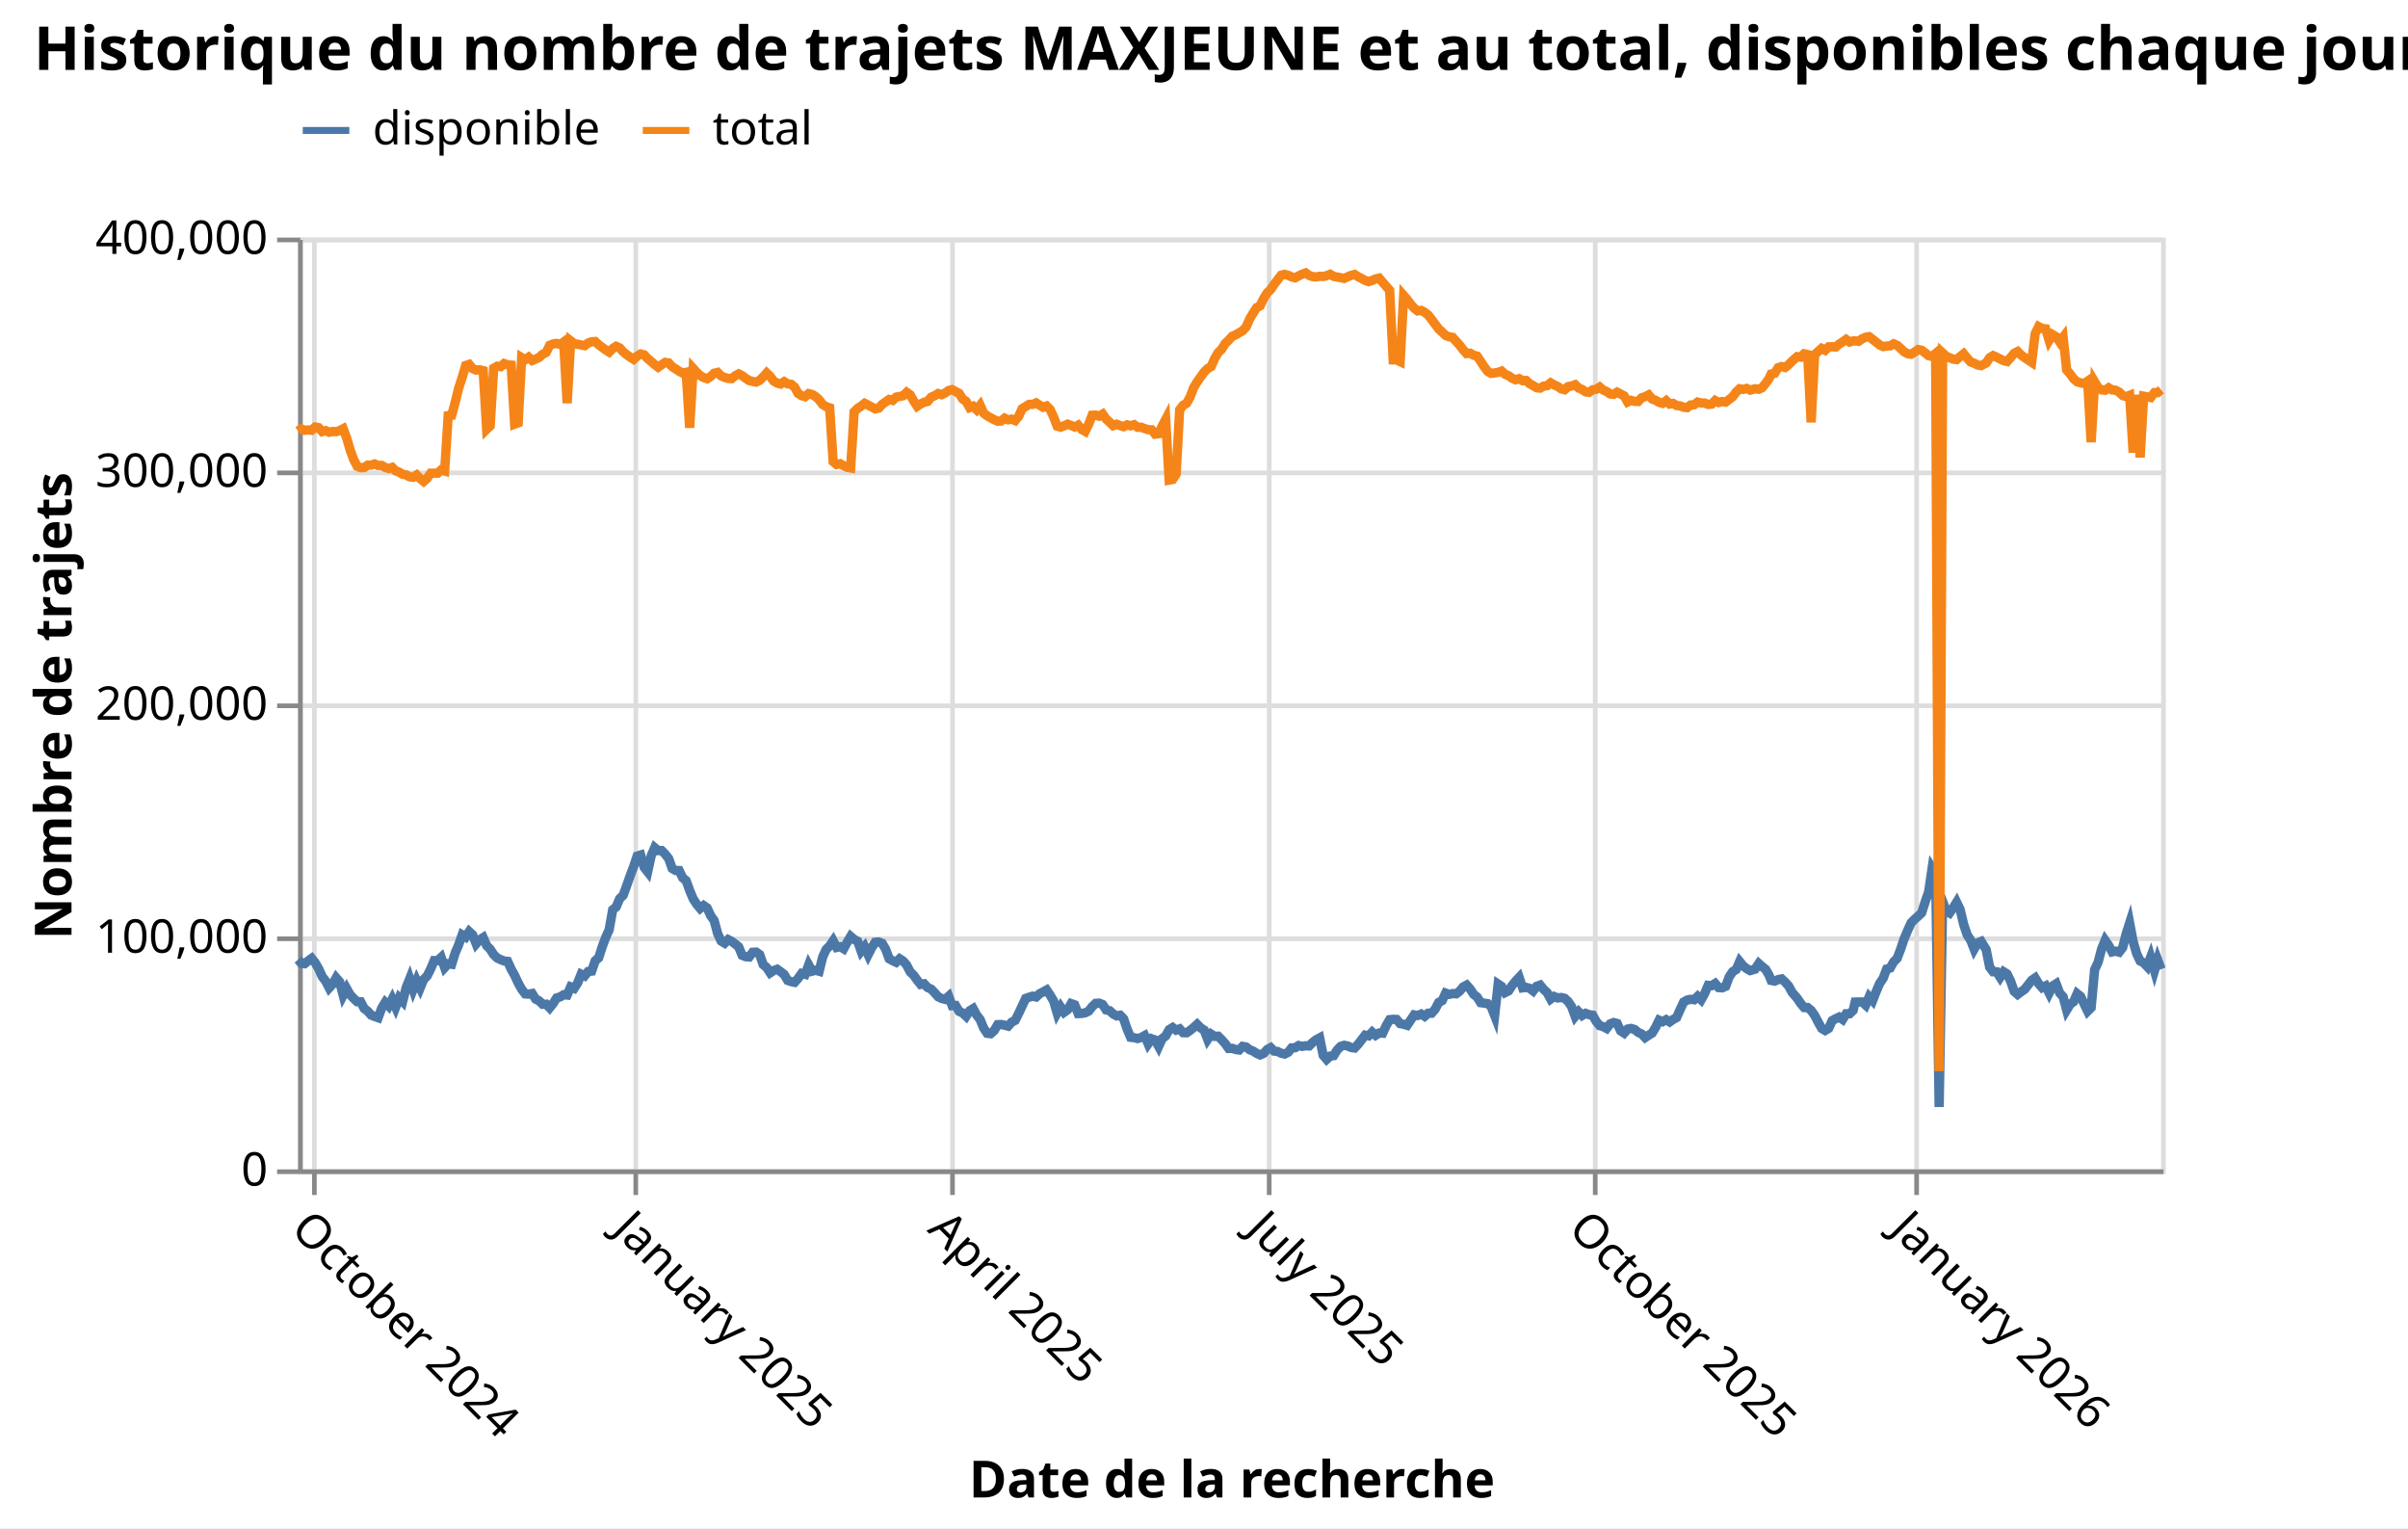
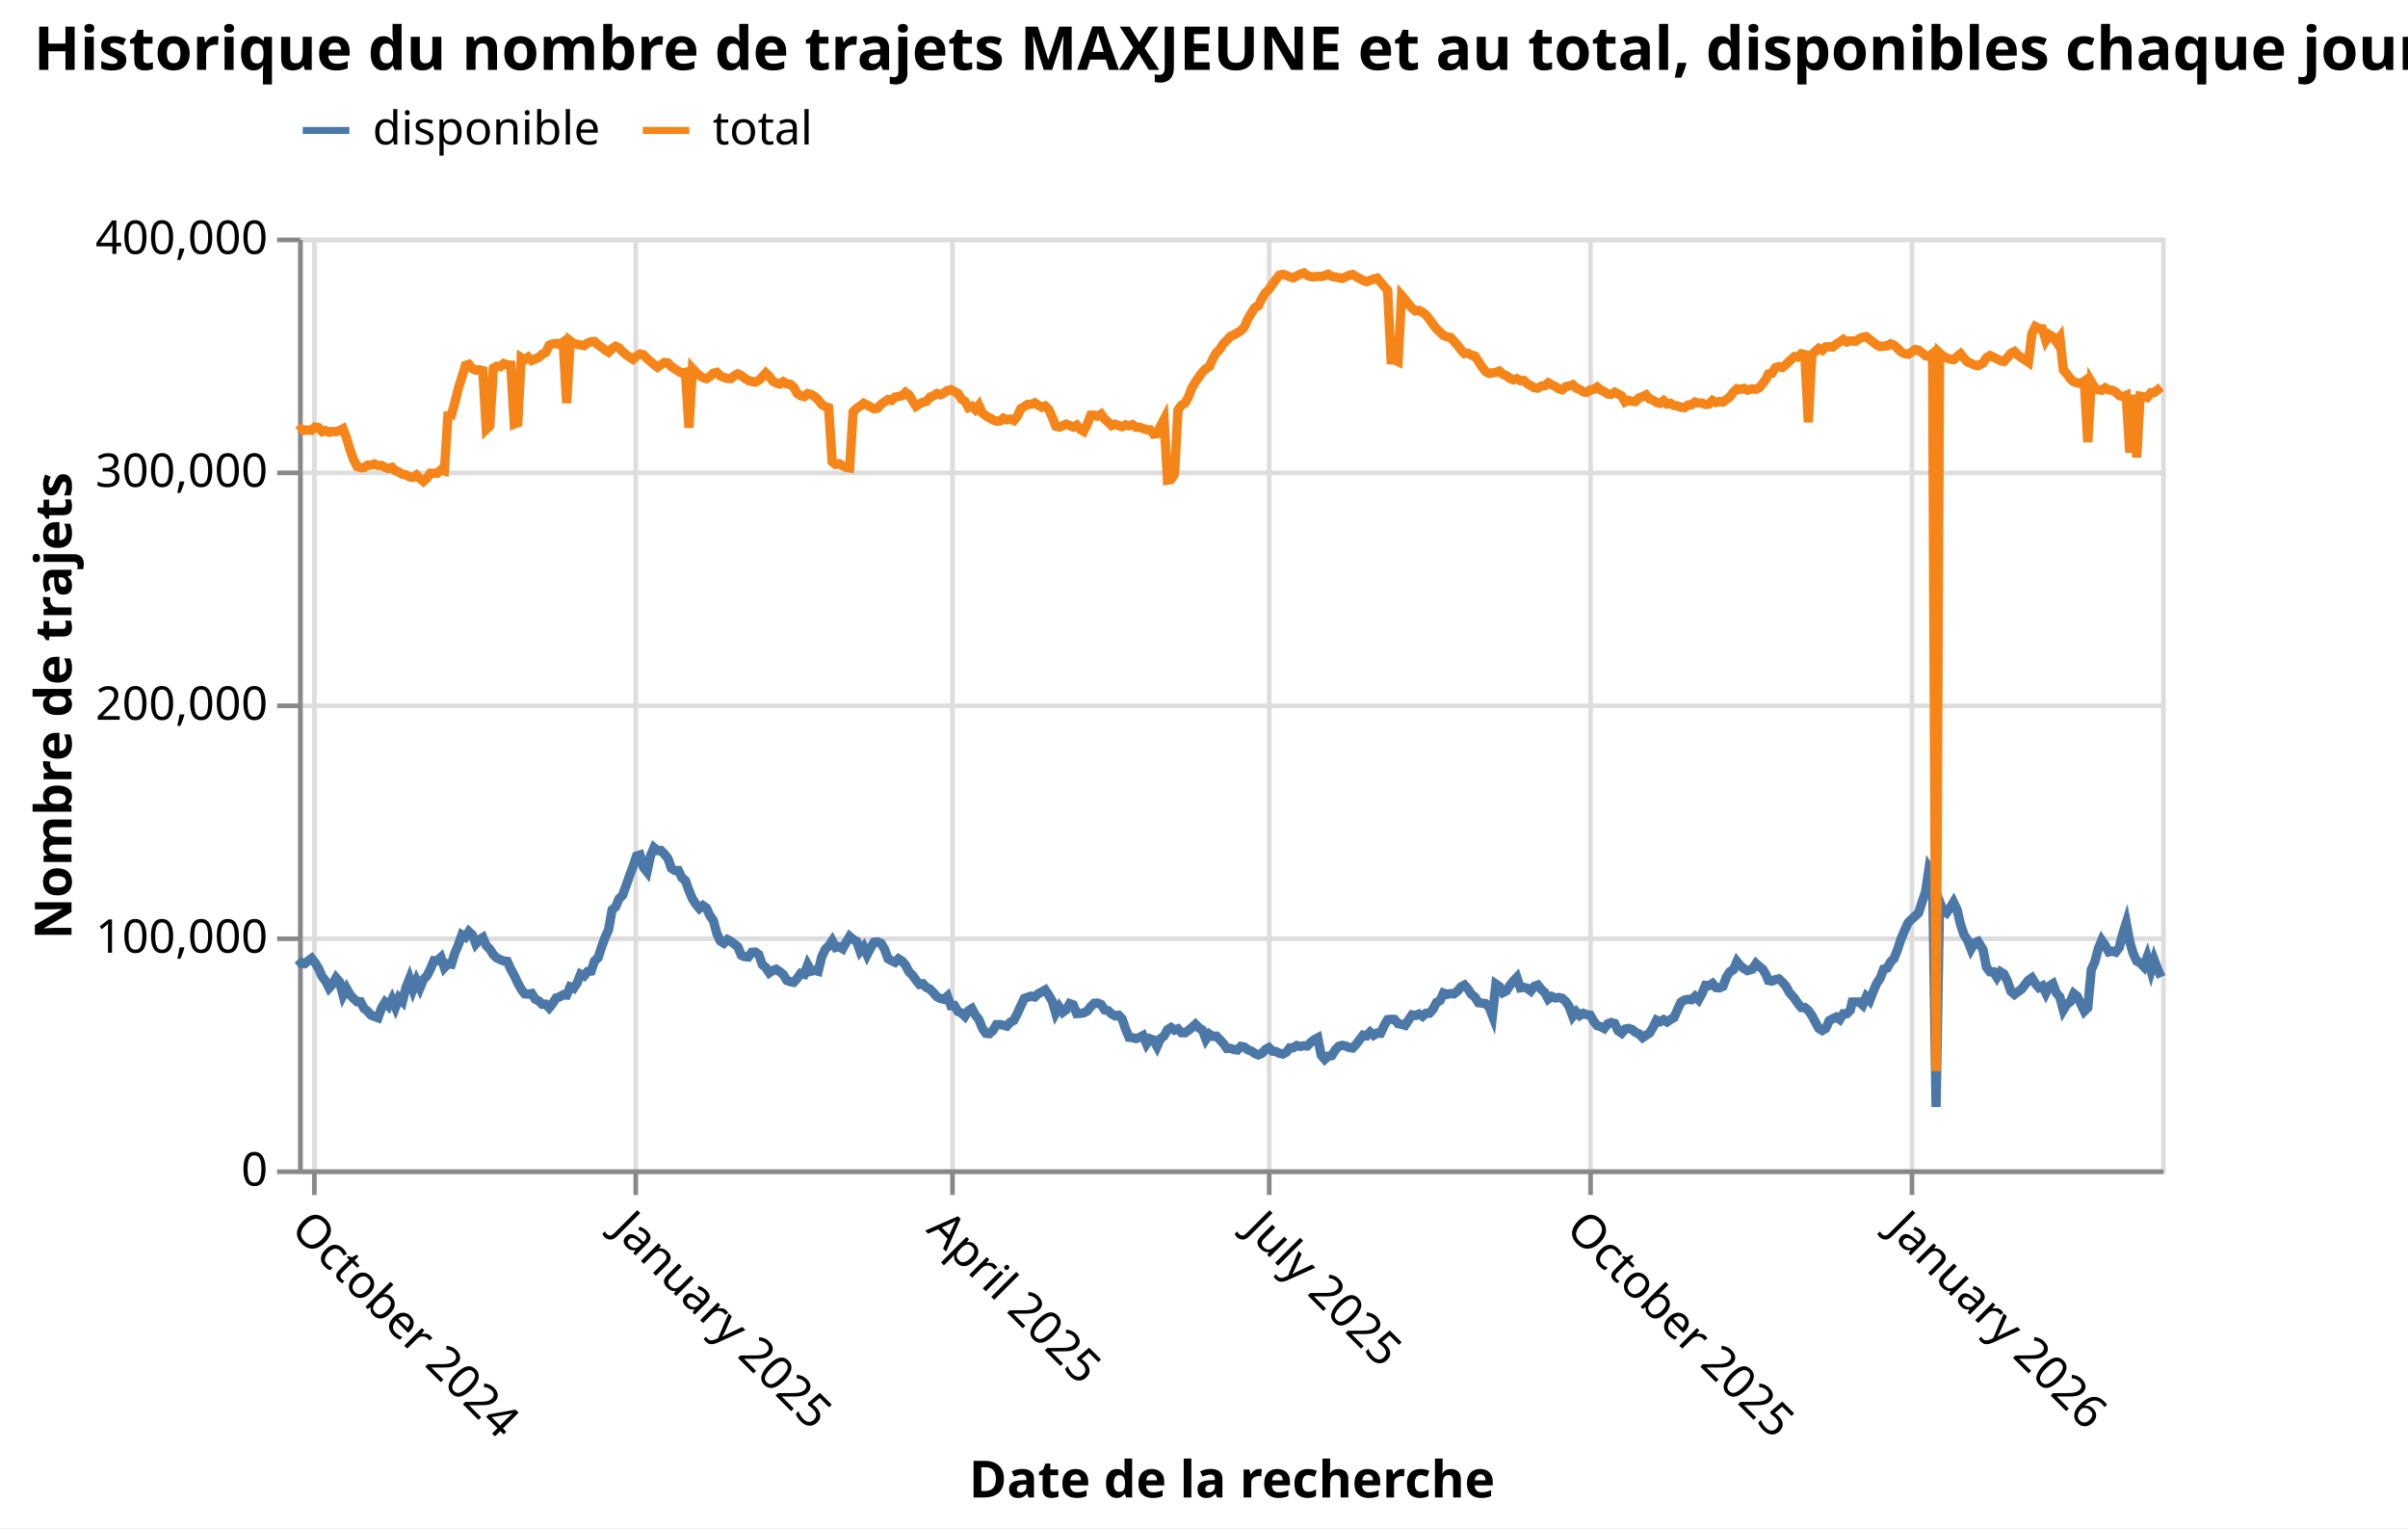
<svg xmlns="http://www.w3.org/2000/svg" version="1.1" class="marks" width="517" height="328" viewBox="0 0 517 328">
  <rect width="517" height="328" fill="white" />
  <g fill="none" stroke-miterlimit="10" transform="translate(64,51)">
    <g class="mark-group role-frame root" role="graphics-object" aria-roledescription="group mark container">
      <g transform="translate(0,0)">
        <path class="background" aria-hidden="true" d="M0.5,0.5h400v200h-400Z" stroke="#ddd" />
        <g>
          <g class="mark-group role-axis" aria-hidden="true">
            <g transform="translate(0.5,200.5)">
              <path class="background" aria-hidden="true" d="M0,0h0v0h0Z" pointer-events="none" />
              <g>
                <g class="mark-rule role-axis-grid" pointer-events="none">
                  <line transform="translate(3,-200)" x2="0" y2="200" stroke="#ddd" stroke-width="1" opacity="1" />
                  <line transform="translate(72,-200)" x2="0" y2="200" stroke="#ddd" stroke-width="1" opacity="1" />
                  <line transform="translate(140,-200)" x2="0" y2="200" stroke="#ddd" stroke-width="1" opacity="1" />
                  <line transform="translate(208,-200)" x2="0" y2="200" stroke="#ddd" stroke-width="1" opacity="1" />
-                   <line transform="translate(278,-200)" x2="0" y2="200" stroke="#ddd" stroke-width="1" opacity="1" />
-                   <line transform="translate(347,-200)" x2="0" y2="200" stroke="#ddd" stroke-width="1" opacity="1" />
+                   <line transform="translate(277,-200)" x2="0" y2="200" stroke="#ddd" stroke-width="1" opacity="1" />
+                   <line transform="translate(346,-200)" x2="0" y2="200" stroke="#ddd" stroke-width="1" opacity="1" />
                </g>
              </g>
              <path class="foreground" aria-hidden="true" d="" pointer-events="none" display="none" />
            </g>
          </g>
          <g class="mark-group role-axis" aria-hidden="true">
            <g transform="translate(0.5,0.5)">
              <path class="background" aria-hidden="true" d="M0,0h0v0h0Z" pointer-events="none" />
              <g>
                <g class="mark-rule role-axis-grid" pointer-events="none">
                  <line transform="translate(0,200)" x2="400" y2="0" stroke="#ddd" stroke-width="1" opacity="1" />
                  <line transform="translate(0,150)" x2="400" y2="0" stroke="#ddd" stroke-width="1" opacity="1" />
                  <line transform="translate(0,100)" x2="400" y2="0" stroke="#ddd" stroke-width="1" opacity="1" />
                  <line transform="translate(0,50)" x2="400" y2="0" stroke="#ddd" stroke-width="1" opacity="1" />
                  <line transform="translate(0,0)" x2="400" y2="0" stroke="#ddd" stroke-width="1" opacity="1" />
                </g>
              </g>
              <path class="foreground" aria-hidden="true" d="" pointer-events="none" display="none" />
            </g>
          </g>
          <g class="mark-group role-axis" role="graphics-symbol" aria-roledescription="axis" aria-label="X-axis titled 'Date de la recherche' for a time scale with values from September 2024 to March 2026">
            <g transform="translate(0.5,200.5)">
              <path class="background" aria-hidden="true" d="M0,0h0v0h0Z" pointer-events="none" />
              <g>
                <g class="mark-rule role-axis-tick" pointer-events="none">
                  <line transform="translate(3,0)" x2="0" y2="5" stroke="#888" stroke-width="1" opacity="1" />
                  <line transform="translate(72,0)" x2="0" y2="5" stroke="#888" stroke-width="1" opacity="1" />
                  <line transform="translate(140,0)" x2="0" y2="5" stroke="#888" stroke-width="1" opacity="1" />
                  <line transform="translate(208,0)" x2="0" y2="5" stroke="#888" stroke-width="1" opacity="1" />
-                   <line transform="translate(278,0)" x2="0" y2="5" stroke="#888" stroke-width="1" opacity="1" />
-                   <line transform="translate(347,0)" x2="0" y2="5" stroke="#888" stroke-width="1" opacity="1" />
+                   <line transform="translate(277,0)" x2="0" y2="5" stroke="#888" stroke-width="1" opacity="1" />
+                   <line transform="translate(346,0)" x2="0" y2="5" stroke="#888" stroke-width="1" opacity="1" />
                </g>
                <g class="mark-text role-axis-label" pointer-events="none">
-                   <text text-anchor="start" transform="translate(3.28216,7) rotate(45) translate(0,8)" font-family="sans-serif" font-size="10px" fill="#000" opacity="1">October 2024</text>
-                   <text text-anchor="start" transform="translate(72.41488,7) rotate(45) translate(0,8)" font-family="sans-serif" font-size="10px" fill="#000" opacity="1">January 2025</text>
-                   <text text-anchor="start" transform="translate(140.0447,7) rotate(45) translate(0,8)" font-family="sans-serif" font-size="10px" fill="#000" opacity="1">April 2025</text>
-                   <text text-anchor="start" transform="translate(208.426,7) rotate(45) translate(0,8)" font-family="sans-serif" font-size="10px" fill="#000" opacity="1">July 2025</text>
-                   <text text-anchor="start" transform="translate(277.5587,7) rotate(45) translate(0,8)" font-family="sans-serif" font-size="10px" fill="#000" opacity="1">October 2025</text>
-                   <text text-anchor="start" transform="translate(346.6914,7) rotate(45) translate(0,8)" font-family="sans-serif" font-size="10px" fill="#000" opacity="1">January 2026</text>
+                   <text text-anchor="start" transform="translate(3.276006,7) rotate(45) translate(0,8)" font-family="sans-serif" font-size="10px" fill="#000" opacity="1">October 2024</text>
+                   <text text-anchor="start" transform="translate(72.27909,7) rotate(45) translate(0,8)" font-family="sans-serif" font-size="10px" fill="#000" opacity="1">January 2025</text>
+                   <text text-anchor="start" transform="translate(139.7821,7) rotate(45) translate(0,8)" font-family="sans-serif" font-size="10px" fill="#000" opacity="1">April 2025</text>
+                   <text text-anchor="start" transform="translate(208.0352,7) rotate(45) translate(0,8)" font-family="sans-serif" font-size="10px" fill="#000" opacity="1">July 2025</text>
+                   <text text-anchor="start" transform="translate(277.0383,7) rotate(45) translate(0,8)" font-family="sans-serif" font-size="10px" fill="#000" opacity="1">October 2025</text>
+                   <text text-anchor="start" transform="translate(346.0413,7) rotate(45) translate(0,8)" font-family="sans-serif" font-size="10px" fill="#000" opacity="1">January 2026</text>
                </g>
                <g class="mark-rule role-axis-domain" pointer-events="none">
                  <line transform="translate(0,0)" x2="400" y2="0" stroke="#888" stroke-width="1" opacity="1" />
                </g>
                <g class="mark-text role-axis-title" pointer-events="none">
                  <text text-anchor="middle" transform="translate(200,69.92215)" font-family="sans-serif" font-size="11px" font-weight="bold" fill="#000" opacity="1">Date de la recherche</text>
                </g>
              </g>
              <path class="foreground" aria-hidden="true" d="" pointer-events="none" display="none" />
            </g>
          </g>
          <g class="mark-group role-axis" role="graphics-symbol" aria-roledescription="axis" aria-label="Y-axis titled 'Nombre de trajets' for a linear scale with values from 0 to 400,000">
            <g transform="translate(0.5,0.5)">
              <path class="background" aria-hidden="true" d="M0,0h0v0h0Z" pointer-events="none" />
              <g>
                <g class="mark-rule role-axis-tick" pointer-events="none">
                  <line transform="translate(0,200)" x2="-5" y2="0" stroke="#888" stroke-width="1" opacity="1" />
                  <line transform="translate(0,150)" x2="-5" y2="0" stroke="#888" stroke-width="1" opacity="1" />
                  <line transform="translate(0,100)" x2="-5" y2="0" stroke="#888" stroke-width="1" opacity="1" />
                  <line transform="translate(0,50)" x2="-5" y2="0" stroke="#888" stroke-width="1" opacity="1" />
                  <line transform="translate(0,0)" x2="-5" y2="0" stroke="#888" stroke-width="1" opacity="1" />
                </g>
                <g class="mark-text role-axis-label" pointer-events="none">
                  <text text-anchor="end" transform="translate(-7,203)" font-family="sans-serif" font-size="10px" fill="#000" opacity="1">0</text>
                  <text text-anchor="end" transform="translate(-7,153)" font-family="sans-serif" font-size="10px" fill="#000" opacity="1">100,000</text>
                  <text text-anchor="end" transform="translate(-7,103)" font-family="sans-serif" font-size="10px" fill="#000" opacity="1">200,000</text>
                  <text text-anchor="end" transform="translate(-7,53)" font-family="sans-serif" font-size="10px" fill="#000" opacity="1">300,000</text>
                  <text text-anchor="end" transform="translate(-7,3)" font-family="sans-serif" font-size="10px" fill="#000" opacity="1">400,000</text>
                </g>
                <g class="mark-rule role-axis-domain" pointer-events="none">
                  <line transform="translate(0,200)" x2="0" y2="-200" stroke="#888" stroke-width="1" opacity="1" />
                </g>
                <g class="mark-text role-axis-title" pointer-events="none">
                  <text text-anchor="middle" transform="translate(-47.14746,100) rotate(-90) translate(0,-2)" font-family="sans-serif" font-size="11px" font-weight="bold" fill="#000" opacity="1">Nombre de trajets</text>
                </g>
              </g>
              <path class="foreground" aria-hidden="true" d="" pointer-events="none" display="none" />
            </g>
          </g>
          <g class="mark-group role-scope pathgroup" role="graphics-object" aria-roledescription="group mark container">
            <g transform="translate(0,0)">
              <path class="background" aria-hidden="true" d="M0,0h400v200h-400Z" />
              <g>
                <g class="mark-line role-mark marks" role="graphics-object" aria-roledescription="line mark container">
-                   <path aria-label="Date de la recherche: September 2024; Nombre de trajets: 90064; variable: disponible" role="graphics-symbol" aria-roledescription="line mark" d="M0,154.968L0.66,155.733L1.412,155.849L2.163,155.249L2.915,154.706L3.666,155.647L4.418,156.936L5.169,158.611L5.92,159.578L6.672,161.051L7.423,160.232L8.175,158.887L8.926,159.757L9.678,162.622L10.429,161.186L11.181,162.517L11.932,163.314L12.684,164.01L13.435,164.032L14.186,165.467L14.938,166.043L15.689,166.883L16.441,167.187L17.192,167.45L17.944,165.395L18.695,164.165L19.446,164.939L20.198,163.463L20.949,165.186L21.701,163.209L22.452,163.971L23.204,160.982L23.961,159.082L24.707,161.376L25.458,159.478L26.209,161.072L26.961,159.24L27.713,158.471L28.464,156.976L29.215,155.186L29.967,155.206L30.719,154.501L31.47,156.687L32.221,155.87L32.972,155.975L33.724,153.544L34.475,151.81L35.228,149.657L35.978,150.119L36.73,148.968L37.481,149.665L38.235,151.587L38.984,150.725L39.736,150.247L40.487,151.977L41.238,152.725L41.99,153.898L42.741,154.616L43.493,154.978L44.244,155.274L44.995,155.354L45.747,157.015L46.498,158.365L47.25,159.98L48.001,161.327L48.753,162.333L49.504,162.388L50.256,162.251L51.007,163.458L51.759,163.83L52.51,164.564L53.262,164.539L54.014,165.319L54.765,164.379L55.516,163.203L56.267,162.973L57.018,162.518L57.77,162.586L58.521,160.835L59.273,161.142L60.024,159.983L60.776,158.101L61.527,158.467L62.279,157.526L63.03,157.444L63.781,155.239L64.533,154.588L65.284,152.251L66.036,150.225L66.787,148.563L67.539,144.291L68.29,143.67L69.042,141.894L69.793,141.173L70.544,139.108L71.296,136.98L72.047,134.989L72.799,132.763L73.55,132.524L74.302,135.188L75.053,136.135L75.805,132.697L76.556,130.95L77.307,131.578L78.059,131.561L78.81,132.339L79.562,133.284L80.314,135.399L81.065,135.847L81.816,135.858L82.568,137.406L83.319,138.04L84.07,140.126L84.822,141.915L85.573,143.074L86.325,143.981L87.076,143.375L87.828,143.9L88.579,145.535L89.33,146.599L90.082,149.389L90.833,150.987L91.585,151.445L92.336,150.679L93.088,151.062L93.839,151.618L94.591,152.229L95.342,154.046L96.093,154.351L96.845,154.412L97.596,153.406L98.348,153.367L99.099,153.888L99.851,156.04L100.602,156.669L101.354,157.81L102.105,157.313L102.857,157.047L103.608,157.575L104.359,158.166L105.111,159.431L105.862,159.706L106.614,159.848L107.365,158.995L108.117,157.945L108.868,158.136L109.62,156.106L110.371,157.462L111.122,157.265L111.874,157.476L112.625,154.421L113.377,152.787L114.128,152.041L114.88,150.938L115.631,152.365L116.383,152.195L117.134,152.643L117.885,151.262L118.637,150.001L119.388,150.645L120.14,151.037L120.891,153.158L121.643,152.225L122.394,153.922L123.145,152.442L123.897,151.259L124.649,151.191L125.4,151.477L126.151,152.743L126.903,154.781L127.654,155.208L128.406,155.551L129.157,154.8L129.908,155.283L130.66,156.148L131.411,157.605L132.163,158.325L132.914,159.373L133.666,160.304L134.417,160.171L135.168,160.969L135.92,161.308L136.671,162.091L137.423,162.944L138.174,163.317L138.926,163.501L139.677,162.836L140.429,164.858L141.18,164.829L141.931,166.086L142.683,166.43L143.434,167.135L144.186,165.96L144.937,165.495L145.689,166.877L146.44,167.849L147.192,169.688L147.943,170.789L148.694,170.875L149.446,170.221L150.197,168.943L150.949,168.904L151.7,169.053L152.452,169.255L153.203,168.412L153.955,168.02L154.706,166.532L155.457,164.924L156.209,163.313L156.96,163.048L157.712,162.82L158.463,162.997L159.215,162.291L159.966,161.905L160.718,161.49L161.469,162.601L162.22,163.887L162.972,166.459L163.723,165.131L164.475,166.265L165.226,165.732L165.978,164.419L166.729,164.685L167.481,166.554L168.232,166.527L168.983,166.396L169.735,166.035L170.486,165.078L171.238,164.366L171.989,164.313L172.741,164.62L173.492,165.77L174.243,165.935L174.995,166.64L175.746,167.049L176.498,166.921L177.249,167.69L178.001,169.905L178.752,171.652L179.504,171.735L180.255,171.918L181.006,171.688L181.758,171.282L182.509,173.049L183.261,171.97L184.012,172.23L184.764,173.612L185.515,171.945L186.267,171.366L187.018,170.02L187.77,169.554L188.521,170.116L189.272,169.844L190.024,170.659L190.775,170.679L191.527,170.16L192.278,169.553L193.03,168.868L193.781,169.634L194.533,170.104L195.284,172.084L196.036,170.968L196.787,171.455L197.539,171.414L198.29,172.162L199.041,173L199.792,174.038L200.544,174.015L201.295,174.271L202.047,174.377L202.798,173.602L203.55,173.737L204.301,174.319L205.053,174.612L205.804,175.106L206.556,175.429L207.307,175.097L208.058,174.282L208.81,173.871L209.561,174.614L210.313,174.699L211.064,175.073L211.816,175.245L212.567,174.872L213.319,173.92L214.07,173.889L214.822,173.422L215.573,173.601L216.324,173.471L217.076,173.506L217.827,172.75L218.579,172.175L219.33,171.774L220.082,175.505L220.833,176.378L221.585,175.686L222.336,175.588L223.087,174.388L223.839,173.605L224.59,173.373L225.342,173.515L226.093,173.844L226.845,173.947L227.596,173.151L228.347,172.167L229.099,171.187L229.85,171.332L230.602,170.541L231.353,171.215L232.105,170.732L232.856,170.771L233.608,169.151L234.359,167.868L235.11,167.786L235.862,167.82L236.613,168.715L237.365,168.859L238.116,169.08L238.868,167.953L239.619,166.84L240.371,166.977L241.123,166.657L241.873,167.146L242.625,166.484L243.376,166.475L244.128,165.623L244.879,164.178L245.631,163.778L246.382,162.162L247.134,162.437L247.885,162.265L248.636,162.317L249.388,161.742L250.139,160.848L250.899,160.444L251.642,161.271L252.394,162.424L253.145,163.016L253.897,164.217L254.648,164.319L255.399,164.418L256.151,165.054L256.902,166.983L257.654,160.232L258.405,160.738L259.157,162.052L259.908,161.678L260.659,160.509L261.411,159.6L262.162,158.795L262.914,161.033L263.665,160.935L264.417,161.135L265.168,161.704L265.92,160.708L266.671,160.444L267.423,161.365L268.174,162.053L268.925,163.443L269.677,162.892L270.428,163.207L271.18,163.107L271.931,163.285L272.683,163.972L273.434,165.093L274.185,167.142L274.937,166.188L275.688,166.971L276.44,166.514L277.191,166.797L277.943,166.898L278.694,168.219L279.446,169.148L280.197,169.359L280.948,169.754L281.7,168.774L282.451,168.487L283.203,168.685L283.954,170.267L284.706,170.754L285.457,169.882L286.208,169.748L286.96,169.979L287.711,170.59L288.463,170.941L289.214,171.71L289.966,171.203L290.717,170.738L291.469,169.486L292.22,167.974L292.972,168.298L293.723,167.867L294.474,168.346L295.226,167.821L295.977,167.402L296.729,165.689L297.481,164.094L298.232,163.656L298.983,163.5L299.734,163.587L300.486,162.873L301.237,163.597L301.989,162.261L302.74,160.504L303.492,160.572L304.243,160.1L304.994,160.98L305.746,161.035L306.498,160.705L307.249,158.704L308,157.564L308.752,157.112L309.503,155.393L310.255,156.323L311.007,156.904L311.757,157.334L312.811,157.028L313.61,155.821L314.336,156.472L315.085,157.061L315.836,158.366L316.266,159.443L317.018,159.592L317.769,159.266L318.52,159.113L319.272,159.8L320.023,160.641L320.775,162.019L321.866,163.283L322.599,164.362L323.351,165.269L324.103,165.269L324.853,165.882L325.606,166.94L326.357,168.382L327.108,169.732L327.859,170.182L328.611,169.737L329.363,168.081L330.116,167.658L330.869,167.31L331.618,167.822L332.369,166.598L333.12,166.586L333.871,165.885L334.301,164.085L335.052,164.059L335.804,164.067L336.555,164.733L337.307,162.967L338.058,163.781L338.809,161.834L339.561,160.089L340.313,158.98L341.064,156.998L341.815,156.787L342.567,155.466L343.318,154.703L344.07,152.749L344.821,150.484L345.572,148.73L346.324,147.071L347.075,146.313L347.827,145.653L348.578,144.94L349.33,142.597L350.081,140.436L350.833,135.323L351.584,136.51L352.335,186.612L353.087,142.499L353.838,144.484L354.59,144.958L355.341,143.886L356.093,142.659L356.844,144.224L357.596,147.405L358.347,149.643L359.098,150.798L359.85,152.713L360.601,151.395L361.353,151.076L362.428,152.824L363.179,156.59L363.93,157.584L364.681,157.599L365.433,158.775L366.185,157.593L366.936,158.066L367.688,159.612L368.442,161.791L369.191,162.439L369.942,161.866L370.694,161.353L372.197,159.422L372.949,158.908L373.7,160.134L374.451,160.994L375.203,160.624L375.955,162.154L376.706,160.64L377.458,160.16L378.209,162.131L378.96,162.968L379.712,165.794L380.464,164.55L381.214,164.01L381.965,162.283L382.72,162.883L383.469,164.48L384.22,166.041L384.971,165.287L385.722,157.145L386.474,155.509L387.227,152.648L387.978,150.842L388.729,151.924L389.48,153.325L390.231,153.163L390.982,153.38L391.734,152.399L392.488,149.456L393.237,147.11L393.989,151.1L394.74,153.679L395.492,155.268L396.242,155.663L396.994,156.453L397.746,154.444L398.572,157.331L399.249,155.027L400,157.028" stroke="#4c78a8" stroke-width="2" />
+                   <path aria-label="Date de la recherche: September 2024; Nombre de trajets: 90064; variable: disponible" role="graphics-symbol" aria-roledescription="line mark" d="M0,154.968L0.659,155.733L1.409,155.849L2.159,155.249L2.909,154.706L3.659,155.647L4.41,156.936L5.16,158.611L5.909,159.578L6.659,161.051L7.409,160.232L8.159,158.887L8.91,159.757L9.66,162.622L10.41,161.186L11.16,162.517L11.91,163.314L12.66,164.01L13.41,164.032L14.16,165.467L14.91,166.043L15.66,166.883L16.41,167.187L17.16,167.45L17.91,165.395L18.66,164.165L19.41,164.939L20.16,163.463L20.91,165.186L21.66,163.209L22.41,163.971L23.16,160.982L23.916,159.082L24.66,161.376L25.41,159.478L26.16,161.072L26.91,159.24L27.661,158.471L28.41,156.976L29.16,155.186L29.91,155.206L30.662,154.501L31.411,156.687L32.161,155.87L32.911,155.975L33.661,153.544L34.411,151.81L35.162,149.657L35.911,150.119L36.661,148.968L37.411,149.665L38.163,151.587L38.911,150.725L39.662,150.247L40.411,151.977L41.161,152.725L41.911,153.898L42.661,154.616L43.411,154.978L44.161,155.274L44.911,155.354L45.661,157.015L46.411,158.365L47.161,159.98L47.911,161.327L48.661,162.333L49.411,162.388L50.162,162.251L50.911,163.458L51.662,163.83L52.412,164.564L53.162,164.539L53.912,165.319L54.662,164.379L55.412,163.203L56.162,162.973L56.912,162.518L57.662,162.586L58.412,160.835L59.162,161.142L59.912,159.983L60.662,158.101L61.412,158.467L62.162,157.526L62.912,157.444L63.662,155.239L64.412,154.588L65.162,152.251L65.912,150.225L66.662,148.563L67.412,144.291L68.162,143.67L68.912,141.894L69.662,141.173L70.412,139.108L71.162,136.98L71.912,134.989L72.662,132.763L73.412,132.524L74.162,135.188L74.912,136.135L75.662,132.697L76.412,130.95L77.163,131.578L77.913,131.561L78.663,132.339L79.413,133.284L80.163,135.399L80.913,135.847L81.663,135.858L82.413,137.406L83.163,138.04L83.913,140.126L84.663,141.915L85.413,143.074L86.163,143.981L86.913,143.375L87.663,143.9L88.413,145.535L89.163,146.599L89.913,149.389L90.663,150.987L91.413,151.445L92.163,150.679L92.913,151.062L93.663,151.618L94.413,152.229L95.163,154.046L95.913,154.351L96.663,154.412L97.413,153.406L98.164,153.367L98.913,153.888L99.663,156.04L100.414,156.669L101.164,157.81L101.914,157.313L102.664,157.047L103.414,157.575L104.164,158.166L104.914,159.431L105.664,159.706L106.414,159.848L107.164,158.995L107.914,157.945L108.664,158.136L109.414,156.106L110.164,157.462L110.914,157.265L111.664,157.476L112.414,154.421L113.164,152.787L113.914,152.041L114.664,150.938L115.414,152.365L116.164,152.195L116.914,152.643L117.664,151.262L118.414,150.001L119.164,150.645L119.914,151.037L120.664,153.158L121.415,152.225L122.164,153.922L122.915,152.442L123.665,151.259L124.415,151.191L125.165,151.477L125.915,152.743L126.665,154.781L127.415,155.208L128.165,155.551L128.915,154.8L129.665,155.283L130.415,156.148L131.165,157.605L131.915,158.325L132.665,159.373L133.415,160.304L134.165,160.171L134.915,160.969L135.665,161.308L136.415,162.091L137.165,162.944L137.915,163.317L138.665,163.501L139.415,162.836L140.165,164.858L140.915,164.829L141.665,166.086L142.415,166.43L143.165,167.135L143.915,165.96L144.665,165.495L145.415,166.877L146.166,167.849L146.916,169.688L147.666,170.789L148.416,170.875L149.166,170.221L149.916,168.943L150.666,168.904L151.416,169.053L152.166,169.255L152.916,168.412L153.666,168.02L154.416,166.532L155.166,164.924L155.916,163.313L156.666,163.048L157.416,162.82L158.166,162.997L158.916,162.291L159.666,161.905L160.416,161.49L161.166,162.601L161.916,163.887L162.666,166.459L163.416,165.131L164.166,166.265L164.916,165.732L165.666,164.419L166.416,164.685L167.167,166.554L167.916,166.527L168.667,166.396L169.417,166.035L170.167,165.078L170.917,164.366L171.667,164.313L172.417,164.62L173.167,165.77L173.917,165.935L174.667,166.64L175.417,167.049L176.167,166.921L176.917,167.69L177.667,169.905L178.417,171.652L179.167,171.735L179.917,171.918L180.667,171.688L181.417,171.282L182.167,173.049L182.917,171.97L183.667,172.23L184.417,173.612L185.167,171.945L185.917,171.366L186.667,170.02L187.417,169.554L188.167,170.116L188.918,169.844L189.668,170.659L190.418,170.679L191.168,170.16L191.918,169.553L192.668,168.868L193.418,169.634L194.168,170.104L194.918,172.084L195.668,170.968L196.418,171.455L197.168,171.414L197.918,172.162L198.668,173L199.418,174.038L200.168,174.015L200.918,174.271L201.668,174.377L202.418,173.602L203.168,173.737L203.918,174.319L204.668,174.612L205.418,175.106L206.168,175.429L206.918,175.097L207.668,174.282L208.418,173.871L209.168,174.614L209.918,174.699L210.669,175.073L211.419,175.245L212.169,174.872L212.919,173.92L213.669,173.889L214.419,173.422L215.169,173.601L215.919,173.471L216.669,173.506L217.419,172.75L218.169,172.175L218.919,171.774L219.669,175.505L220.419,176.378L221.169,175.686L221.919,175.588L222.669,174.388L223.419,173.605L224.169,173.373L224.919,173.515L225.669,173.844L226.42,173.947L227.169,173.151L227.919,172.167L228.669,171.187L229.419,171.332L230.169,170.541L230.919,171.215L231.669,170.732L232.419,170.771L233.169,169.151L233.919,167.868L234.67,167.786L235.42,167.82L236.17,168.715L236.92,168.859L237.67,169.08L238.42,167.953L239.17,166.84L239.92,166.977L240.671,166.657L241.42,167.146L242.17,166.484L242.92,166.475L243.67,165.623L244.42,164.178L245.17,163.778L245.92,162.162L246.67,162.437L247.42,162.265L248.17,162.317L248.92,161.742L249.67,160.848L250.428,160.444L251.17,161.271L251.92,162.424L252.67,163.016L253.421,164.217L254.17,164.319L254.921,164.418L255.67,165.054L256.421,166.983L257.171,160.232L257.921,160.738L258.671,162.052L259.421,161.678L260.171,160.509L260.921,159.6L261.671,158.795L262.421,161.033L263.171,160.935L263.921,161.135L264.671,161.704L265.421,160.708L266.171,160.444L266.921,161.365L267.671,162.053L268.421,163.443L269.171,162.892L269.921,163.207L270.671,163.107L271.421,163.285L272.171,163.972L272.921,165.093L273.671,167.142L274.421,166.188L275.171,166.971L275.921,166.514L276.671,166.797L277.421,166.898L278.171,168.219L278.922,169.148L279.672,169.359L280.422,169.754L281.172,168.774L281.922,168.487L282.672,168.685L283.422,170.267L284.172,170.754L284.922,169.882L285.672,169.748L286.422,169.979L287.172,170.59L287.922,170.941L288.672,171.71L289.422,171.203L290.172,170.738L290.922,169.486L291.672,167.974L292.422,168.298L293.172,167.867L293.922,168.346L294.672,167.821L295.422,167.402L296.172,165.689L296.923,164.094L297.672,163.656L298.422,163.5L299.172,163.587L299.922,162.873L300.672,163.597L301.423,162.261L302.173,160.504L302.923,160.572L303.673,160.1L304.423,160.98L305.173,161.035L305.923,160.705L306.673,158.704L307.423,157.564L308.173,157.112L308.923,155.393L309.673,156.323L310.423,156.904L311.173,157.334L312.225,157.028L313.022,155.821L313.746,156.472L314.494,157.061L315.243,158.366L315.673,159.443L316.423,159.592L317.173,159.266L317.923,159.113L318.673,159.8L319.423,160.641L320.173,162.019L321.263,163.283L321.994,164.362L322.745,165.269L323.495,165.269L324.244,165.882L324.995,166.94L325.745,168.382L326.495,169.732L327.245,170.182L327.995,169.737L328.745,168.081L329.497,167.658L330.249,167.31L330.996,167.822L331.746,166.598L332.495,166.586L333.245,165.885L333.674,164.085L334.424,164.059L335.174,164.067L335.924,164.733L336.674,162.967L337.424,163.781L338.174,161.834L338.924,160.089L339.674,158.98L340.424,156.998L341.174,156.787L341.924,155.466L342.674,154.703L343.424,152.749L344.174,150.484L344.924,148.73L345.675,147.071L346.425,146.313L347.175,145.653L347.925,144.94L348.675,142.597L349.425,140.436L350.175,135.323L350.925,136.51L351.675,186.612L352.425,142.499L353.175,144.484L353.925,144.958L354.675,143.886L355.425,142.659L356.175,144.224L356.925,147.405L357.675,149.643L358.425,150.798L359.175,152.713L359.925,151.395L360.675,151.076L361.749,152.824L362.498,156.59L363.247,157.584L363.997,157.599L364.748,158.775L365.498,157.593L366.248,158.066L366.999,159.612L367.751,161.791L368.499,162.439L369.248,161.866L369.999,161.353L371.499,159.422L372.249,158.908L372.999,160.134L373.749,160.994L374.499,160.624L375.25,162.154L376,160.64L376.751,160.16L377.5,162.131L378.25,162.968L379,165.794L379.751,164.55L380.499,164.01L381.249,162.283L382.002,162.883L382.75,164.48L383.5,166.041L384.249,165.287L384.999,157.145L385.749,155.509L386.501,152.648L387.25,150.842L388,151.924L388.75,153.325L389.499,153.163L390.249,153.38L390.999,152.399L391.752,149.456L392.5,147.11L393.25,151.1L394,153.679L394.75,155.268L395.499,155.663L396.25,156.453L397,154.444L397.824,157.331L398.5,155.027L399.25,157.028L400,158.713" stroke="#4c78a8" stroke-width="2" />
                </g>
              </g>
              <path class="foreground" aria-hidden="true" d="" display="none" />
            </g>
            <g transform="translate(0,0)">
              <path class="background" aria-hidden="true" d="M0,0h400v200h-400Z" />
              <g>
                <g class="mark-line role-mark marks" role="graphics-object" aria-roledescription="line mark container">
-                   <path aria-label="Date de la recherche: September 2024; Nombre de trajets: 316947; variable: total" role="graphics-symbol" aria-roledescription="line mark" d="M0,41.527L0.66,41.049L1.412,41.365L2.163,41.288L2.915,41.358L3.666,40.661L4.418,40.8L5.169,41.647L5.92,41.43L6.672,41.781L7.423,41.611L8.175,41.656L8.926,41.43L9.678,41.03L10.429,43.01L11.181,45.596L11.932,47.643L12.684,49.087L13.435,49.384L14.186,49.365L14.938,48.839L15.689,48.832L16.441,48.585L17.192,48.91L17.944,48.899L18.695,49.331L19.446,49.564L20.198,49.321L20.949,50.066L21.701,50.34L22.452,50.805L23.204,50.942L23.961,51.354L24.707,51.45L25.458,50.957L26.209,51.726L26.961,52.334L27.713,51.669L28.464,50.57L29.215,50.564L29.967,50.562L30.719,49.876L31.47,50.093L32.221,38.228L32.972,38.143L33.724,35.371L34.475,32.326L35.228,30.021L35.978,27.456L36.73,27.215L37.481,28.117L38.235,28.444L38.984,28.367L39.736,28.557L40.487,41.151L41.238,40.42L41.99,28.041L42.741,27.611L43.493,27.705L44.244,27.039L44.995,27.306L45.747,27.371L46.498,40.039L47.25,39.766L48.001,25.754L48.753,26.212L49.504,25.675L50.256,26.382L51.007,26.069L51.759,25.719L52.51,25.039L53.262,24.65L54.014,23.12L54.765,22.817L55.516,22.71L56.267,22.94L57.018,22.407L57.77,35.535L58.521,22.16L59.273,22.744L60.024,22.89L60.776,23.04L61.527,23.195L62.279,22.626L63.03,22.355L63.781,22.304L64.533,22.991L65.284,23.55L66.036,24.107L66.787,24.576L67.539,23.818L68.29,23.341L69.042,23.676L69.793,24.5L70.544,25.115L71.296,25.657L72.047,26.126L72.799,25.436L73.55,24.98L74.302,25.17L75.053,25.974L75.805,26.597L76.556,27.242L77.307,27.815L78.059,27.286L78.81,26.791L79.562,26.904L80.314,27.712L81.065,28.178L81.816,28.689L82.568,29.084L83.319,28.919L84.07,40.807L84.822,28.083L85.573,28.901L86.325,29.61L87.076,30.048L87.828,30.29L88.579,29.815L89.33,29.11L90.082,28.935L90.833,29.696L91.585,30.018L92.336,30.221L93.088,30.265L93.839,29.649L94.591,29.249L95.342,29.627L96.093,30.194L96.845,30.682L97.596,30.869L98.348,31.018L99.099,30.63L99.851,29.898L100.602,29.063L101.354,29.787L102.105,30.791L102.857,31.233L103.608,31.43L104.359,30.925L105.111,31.398L105.862,31.486L106.614,32.116L107.365,33.46L108.117,33.938L108.868,34.14L109.62,33.49L110.371,33.675L111.122,34.13L111.874,34.822L112.625,35.822L113.377,36.272L114.128,36.531L114.88,48.092L115.631,48.7L116.383,48.537L117.134,48.953L117.885,49.309L118.637,49.441L119.388,37.403L120.14,36.658L120.891,36.172L121.643,35.573L122.394,35.953L123.145,36.352L123.897,36.749L124.649,36.606L125.4,35.803L126.151,35.27L126.903,34.746L127.654,34.945L128.406,34.238L129.157,34.09L129.908,33.953L130.66,33.214L131.411,33.749L132.163,35.042L132.914,36.193L133.666,35.709L134.417,35.329L135.168,35.163L135.92,34.246L136.671,33.944L137.423,33.472L138.174,33.717L138.926,33.352L139.677,32.816L140.429,32.633L141.18,33.048L141.931,33.438L142.683,34.651L143.434,35.16L144.186,36.488L144.937,36.186L145.689,36.929L146.44,35.987L147.192,37.685L147.943,38.249L148.694,38.674L149.446,39.089L150.197,39.408L150.949,39.365L151.7,38.758L152.452,39.11L153.203,38.964L153.955,39.274L154.706,38.372L155.457,36.711L156.209,36.258L156.96,35.788L157.712,35.793L158.463,35.479L159.215,35.973L159.966,36.414L160.718,36.152L161.469,36.902L162.22,38.521L162.972,40.467L163.723,40.691L164.475,40.384L165.226,40.043L165.978,40.336L166.729,40.649L167.481,40.256L168.232,41.172L168.983,41.592L169.735,40.08L170.486,38.132L171.238,38.1L171.989,38.331L172.741,37.88L173.492,38.948L174.243,39.611L174.995,40.357L175.746,40.06L176.498,40.349L177.249,40.586L178.001,40.189L178.752,40.399L179.504,40.158L180.255,40.715L181.006,40.699L181.758,40.983L182.509,41.231L183.261,41.256L184.012,42.185L184.764,42.09L185.515,40.438L186.267,39.02L187.018,52.049L187.77,51.912L188.521,50.752L189.272,36.969L190.024,35.983L190.775,35.548L191.527,34.173L192.278,32.211L193.03,30.981L193.781,29.89L194.533,28.866L195.284,28.1L196.036,27.683L196.787,25.971L197.539,24.683L198.29,23.962L199.041,22.735L199.792,22.033L200.544,21.19L201.295,20.884L202.047,20.419L202.798,19.985L203.55,19.168L204.301,17.456L205.053,16.19L205.804,15.035L206.556,14.634L207.307,13.064L208.058,11.864L208.81,11.148L209.561,10.03L210.313,9.048L211.064,8.079L211.816,7.898L212.567,8.097L213.319,8.432L214.07,8.631L214.822,8.218L215.573,7.851L216.324,7.582L217.076,8.117L217.827,8.381L218.579,8.445L219.33,8.299L220.082,8.35L220.833,8.168L221.585,7.874L222.336,8.324L223.087,8.467L223.839,8.599L224.59,8.763L225.342,8.411L226.093,8.105L226.845,7.916L227.596,8.394L228.347,8.785L229.099,9.192L229.85,9.444L230.602,9.189L231.353,8.868L232.105,8.691L232.856,9.589L233.608,10.45L234.359,11.298L235.11,26.241L235.862,26.255L236.613,26.615L237.365,12.424L238.116,13.281L238.868,14.295L239.619,15.142L240.371,15.736L241.123,15.622L241.873,16.027L242.625,16.613L243.376,17.571L244.128,18.592L244.879,19.595L245.631,20.28L246.382,21.004L247.134,21.29L247.885,21.409L248.636,22.259L249.388,23.083L250.139,24.075L250.899,24.892L251.642,24.815L252.394,25.244L253.145,25.441L253.897,26.561L254.648,27.699L255.399,28.712L256.151,29.141L256.902,29.038L257.654,28.923L258.405,28.652L259.157,29.351L259.908,29.653L260.659,30.2L261.411,30.52L262.162,30.271L262.914,30.71L263.665,30.667L264.417,31.361L265.168,31.769L265.92,32.228L266.671,32.306L267.423,31.876L268.174,31.782L268.925,31.17L269.677,31.611L270.428,31.946L271.18,32.459L271.931,32.654L272.683,31.981L273.434,31.844L274.185,31.574L274.937,32.295L275.688,32.595L276.44,33.111L277.191,33.202L277.943,32.672L278.694,32.566L279.446,32.081L280.197,32.709L280.948,33.048L281.7,33.56L282.451,33.638L283.203,33.176L283.954,33.573L284.706,33.975L285.457,35.29L286.208,34.936L286.96,35.158L287.711,35.173L288.463,34.383L289.214,34.136L289.966,33.757L290.717,34.643L291.469,34.921L292.22,35.372L292.972,35.572L293.723,35.004L294.474,35.725L295.226,35.591L295.977,36.046L296.729,36.129L297.481,36.411L298.232,36.495L298.983,35.929L299.734,35.871L300.486,35.301L301.237,35.509L301.989,35.509L302.74,35.814L303.492,35.738L304.243,34.966L304.994,35.394L305.746,35.18L306.498,35.303L307.249,34.746L308,34.16L308.752,33.165L309.503,32.445L310.255,32.579L311.007,32.374L311.757,32.739L312.811,32.449L313.61,32.556L314.336,32.219L315.085,31.284L315.836,30.231L316.266,29.282L317.018,29.126L317.769,27.921L318.52,27.676L319.272,27.879L320.023,27.284L320.775,26.502L321.866,25.553L322.599,25.661L323.351,24.935L324.103,25.109L324.853,39.657L325.606,25.119L326.357,24.443L327.108,23.78L327.859,24.181L328.611,23.443L329.363,23.422L330.116,23.494L330.869,22.861L331.618,22.395L332.369,21.859L333.12,22.405L333.871,22.175L334.301,22.17L335.052,22.253L335.804,21.71L336.555,21.394L337.307,21.258L338.058,21.857L338.809,22.439L339.561,23.033L340.313,23.395L341.064,23.27L341.815,23.237L342.567,22.803L343.318,23.117L344.07,23.798L344.821,24.517L345.572,24.92L346.324,25.031L347.075,24.564L347.827,24.028L348.578,24.176L349.33,24.738L350.081,25.347L350.833,25.513L351.584,24.879L352.335,178.925L353.087,24.768L353.838,25.453L354.59,25.789L355.341,26.089L356.093,26.18L356.844,25.529L357.596,24.935L358.347,25.871L359.098,26.7L359.85,26.965L360.601,27.343L361.353,27.483L362.428,26.915L363.179,25.784L363.93,25.331L364.681,25.67L365.433,26.047L366.185,26.418L366.936,26.584L367.688,25.747L368.442,24.838L369.191,24.454L369.942,25.225L370.694,25.757L372.197,26.757L372.949,20.622L373.7,19.107L374.451,19.508L375.203,19.581L375.955,22.066L376.706,20.829L377.458,21.273L378.209,22.379L378.96,21.385L379.712,28.397L380.464,29.265L381.214,30.309L381.965,30.947L382.72,31.184L383.469,31.307L384.22,30.804L384.971,43.911L385.722,30.944L386.474,32.2L387.227,32.687L387.978,32.757L388.729,32.246L389.48,32.696L390.231,32.761L390.982,33.153L391.734,33.895L392.488,34.136L393.237,33.849L393.989,46.143L394.74,33.753L395.492,47.188L396.242,34.039L396.994,34.177L397.746,34.329L398.572,33.267L399.249,33.268L400,32.668" stroke="#f58518" stroke-width="2" />
+                   <path aria-label="Date de la recherche: September 2024; Nombre de trajets: 316947; variable: total" role="graphics-symbol" aria-roledescription="line mark" d="M0,41.527L0.659,41.049L1.409,41.365L2.159,41.288L2.909,41.358L3.659,40.661L4.41,40.8L5.16,41.647L5.909,41.43L6.659,41.781L7.409,41.611L8.159,41.656L8.91,41.43L9.66,41.03L10.41,43.01L11.16,45.596L11.91,47.643L12.66,49.087L13.41,49.384L14.16,49.365L14.91,48.839L15.66,48.832L16.41,48.585L17.16,48.91L17.91,48.899L18.66,49.331L19.41,49.564L20.16,49.321L20.91,50.066L21.66,50.34L22.41,50.805L23.16,50.942L23.916,51.354L24.66,51.45L25.41,50.957L26.16,51.726L26.91,52.334L27.661,51.669L28.41,50.57L29.16,50.564L29.91,50.562L30.662,49.876L31.411,50.093L32.161,38.228L32.911,38.143L33.661,35.371L34.411,32.326L35.162,30.021L35.911,27.456L36.661,27.215L37.411,28.117L38.163,28.444L38.911,28.367L39.662,28.557L40.411,41.151L41.161,40.42L41.911,28.041L42.661,27.611L43.411,27.705L44.161,27.039L44.911,27.306L45.661,27.371L46.411,40.039L47.161,39.766L47.911,25.754L48.661,26.212L49.411,25.675L50.162,26.382L50.911,26.069L51.662,25.719L52.412,25.039L53.162,24.65L53.912,23.12L54.662,22.817L55.412,22.71L56.162,22.94L56.912,22.407L57.662,35.535L58.412,22.16L59.162,22.744L59.912,22.89L60.662,23.04L61.412,23.195L62.162,22.626L62.912,22.355L63.662,22.304L64.412,22.991L65.162,23.55L65.912,24.107L66.662,24.576L67.412,23.818L68.162,23.341L68.912,23.676L69.662,24.5L70.412,25.115L71.162,25.657L71.912,26.126L72.662,25.436L73.412,24.98L74.162,25.17L74.912,25.974L75.662,26.597L76.412,27.242L77.163,27.815L77.913,27.286L78.663,26.791L79.413,26.904L80.163,27.712L80.913,28.178L81.663,28.689L82.413,29.084L83.163,28.919L83.913,40.807L84.663,28.083L85.413,28.901L86.163,29.61L86.913,30.048L87.663,30.29L88.413,29.815L89.163,29.11L89.913,28.935L90.663,29.696L91.413,30.018L92.163,30.221L92.913,30.265L93.663,29.649L94.413,29.249L95.163,29.627L95.913,30.194L96.663,30.682L97.413,30.869L98.164,31.018L98.913,30.63L99.663,29.898L100.414,29.063L101.164,29.787L101.914,30.791L102.664,31.233L103.414,31.43L104.164,30.925L104.914,31.398L105.664,31.486L106.414,32.116L107.164,33.46L107.914,33.938L108.664,34.14L109.414,33.49L110.164,33.675L110.914,34.13L111.664,34.822L112.414,35.822L113.164,36.272L113.914,36.531L114.664,48.092L115.414,48.7L116.164,48.537L116.914,48.953L117.664,49.309L118.414,49.441L119.164,37.403L119.914,36.658L120.664,36.172L121.415,35.573L122.164,35.953L122.915,36.352L123.665,36.749L124.415,36.606L125.165,35.803L125.915,35.27L126.665,34.746L127.415,34.945L128.165,34.238L128.915,34.09L129.665,33.953L130.415,33.214L131.165,33.749L131.915,35.042L132.665,36.193L133.415,35.709L134.165,35.329L134.915,35.163L135.665,34.246L136.415,33.944L137.165,33.472L137.915,33.717L138.665,33.352L139.415,32.816L140.165,32.633L140.915,33.048L141.665,33.438L142.415,34.651L143.165,35.16L143.915,36.488L144.665,36.186L145.415,36.929L146.166,35.987L146.916,37.685L147.666,38.249L148.416,38.674L149.166,39.089L149.916,39.408L150.666,39.365L151.416,38.758L152.166,39.11L152.916,38.964L153.666,39.274L154.416,38.372L155.166,36.711L155.916,36.258L156.666,35.788L157.416,35.793L158.166,35.479L158.916,35.973L159.666,36.414L160.416,36.152L161.166,36.902L161.916,38.521L162.666,40.467L163.416,40.691L164.166,40.384L164.916,40.043L165.666,40.336L166.416,40.649L167.167,40.256L167.916,41.172L168.667,41.592L169.417,40.08L170.167,38.132L170.917,38.1L171.667,38.331L172.417,37.88L173.167,38.948L173.917,39.611L174.667,40.357L175.417,40.06L176.167,40.349L176.917,40.586L177.667,40.189L178.417,40.399L179.167,40.158L179.917,40.715L180.667,40.699L181.417,40.983L182.167,41.231L182.917,41.256L183.667,42.185L184.417,42.09L185.167,40.438L185.917,39.02L186.667,52.049L187.417,51.912L188.167,50.752L188.918,36.969L189.668,35.983L190.418,35.548L191.168,34.173L191.918,32.211L192.668,30.981L193.418,29.89L194.168,28.866L194.918,28.1L195.668,27.683L196.418,25.971L197.168,24.683L197.918,23.962L198.668,22.735L199.418,22.033L200.168,21.19L200.918,20.884L201.668,20.419L202.418,19.985L203.168,19.168L203.918,17.456L204.668,16.19L205.418,15.035L206.168,14.634L206.918,13.064L207.668,11.864L208.418,11.148L209.168,10.03L209.918,9.048L210.669,8.079L211.419,7.898L212.169,8.097L212.919,8.432L213.669,8.631L214.419,8.218L215.169,7.851L215.919,7.582L216.669,8.117L217.419,8.381L218.169,8.445L218.919,8.299L219.669,8.35L220.419,8.168L221.169,7.874L221.919,8.324L222.669,8.467L223.419,8.599L224.169,8.763L224.919,8.411L225.669,8.105L226.42,7.916L227.169,8.394L227.919,8.785L228.669,9.192L229.419,9.444L230.169,9.189L230.919,8.868L231.669,8.691L232.419,9.589L233.169,10.45L233.919,11.298L234.67,26.241L235.42,26.255L236.17,26.615L236.92,12.424L237.67,13.281L238.42,14.295L239.17,15.142L239.92,15.736L240.671,15.622L241.42,16.027L242.17,16.613L242.92,17.571L243.67,18.592L244.42,19.595L245.17,20.28L245.92,21.004L246.67,21.29L247.42,21.409L248.17,22.259L248.92,23.083L249.67,24.075L250.428,24.892L251.17,24.815L251.92,25.244L252.67,25.441L253.421,26.561L254.17,27.699L254.921,28.712L255.67,29.141L256.421,29.038L257.171,28.923L257.921,28.652L258.671,29.351L259.421,29.653L260.171,30.2L260.921,30.52L261.671,30.271L262.421,30.71L263.171,30.667L263.921,31.361L264.671,31.769L265.421,32.228L266.171,32.306L266.921,31.876L267.671,31.782L268.421,31.17L269.171,31.611L269.921,31.946L270.671,32.459L271.421,32.654L272.171,31.981L272.921,31.844L273.671,31.574L274.421,32.295L275.171,32.595L275.921,33.111L276.671,33.202L277.421,32.672L278.171,32.566L278.922,32.081L279.672,32.709L280.422,33.048L281.172,33.56L281.922,33.638L282.672,33.176L283.422,33.573L284.172,33.975L284.922,35.29L285.672,34.936L286.422,35.158L287.172,35.173L287.922,34.383L288.672,34.136L289.422,33.757L290.172,34.643L290.922,34.921L291.672,35.372L292.422,35.572L293.172,35.004L293.922,35.725L294.672,35.591L295.422,36.046L296.172,36.129L296.923,36.411L297.672,36.495L298.422,35.929L299.172,35.871L299.922,35.301L300.672,35.509L301.423,35.509L302.173,35.814L302.923,35.738L303.673,34.966L304.423,35.394L305.173,35.18L305.923,35.303L306.673,34.746L307.423,34.16L308.173,33.165L308.923,32.445L309.673,32.579L310.423,32.374L311.173,32.739L312.225,32.449L313.022,32.556L313.746,32.219L314.494,31.284L315.243,30.231L315.673,29.282L316.423,29.126L317.173,27.921L317.923,27.676L318.673,27.879L319.423,27.284L320.173,26.502L321.263,25.553L321.994,25.661L322.745,24.935L323.495,25.109L324.244,39.657L324.995,25.119L325.745,24.443L326.495,23.78L327.245,24.181L327.995,23.443L328.745,23.422L329.497,23.494L330.249,22.861L330.996,22.395L331.746,21.859L332.495,22.405L333.245,22.175L333.674,22.17L334.424,22.253L335.174,21.71L335.924,21.394L336.674,21.258L337.424,21.857L338.174,22.439L338.924,23.033L339.674,23.395L340.424,23.27L341.174,23.237L341.924,22.803L342.674,23.117L343.424,23.798L344.174,24.517L344.924,24.92L345.675,25.031L346.425,24.564L347.175,24.028L347.925,24.176L348.675,24.738L349.425,25.347L350.175,25.513L350.925,24.879L351.675,178.925L352.425,24.768L353.175,25.453L353.925,25.789L354.675,26.089L355.425,26.18L356.175,25.529L356.925,24.935L357.675,25.871L358.425,26.7L359.175,26.965L359.925,27.343L360.675,27.483L361.749,26.915L362.498,25.784L363.247,25.331L363.997,25.67L364.748,26.047L365.498,26.418L366.248,26.584L366.999,25.747L367.751,24.838L368.499,24.454L369.248,25.225L369.999,25.757L371.499,26.757L372.249,20.622L372.999,19.107L373.749,19.508L374.499,19.581L375.25,22.066L376,20.829L376.751,21.273L377.5,22.379L378.25,21.385L379,28.397L379.751,29.265L380.499,30.309L381.249,30.947L382.002,31.184L382.75,31.307L383.5,30.804L384.249,43.911L384.999,30.944L385.749,32.2L386.501,32.687L387.25,32.757L388,32.246L388.75,32.696L389.499,32.761L390.249,33.153L390.999,33.895L391.752,34.136L392.5,33.849L393.25,46.143L394,33.753L394.75,47.188L395.499,34.039L396.25,34.177L397,34.329L397.824,33.267L398.5,33.268L399.25,32.668L400,32.063" stroke="#f58518" stroke-width="2" />
                </g>
              </g>
              <path class="foreground" aria-hidden="true" d="" display="none" />
            </g>
          </g>
          <g class="mark-group role-legend" role="graphics-symbol" aria-roledescription="legend" aria-label="Symbol legend for stroke color with 2 values: disponible, total">
            <g transform="translate(0,-29)">
              <path class="background" aria-hidden="true" d="M0,0h108v11h-108Z" pointer-events="none" />
              <g>
                <g class="mark-group role-legend-entry">
                  <g transform="translate(0,0)">
                    <path class="background" aria-hidden="true" d="M0,0h0v0h0Z" pointer-events="none" />
                    <g>
                      <g class="mark-group role-scope" role="graphics-object" aria-roledescription="group mark container">
                        <g transform="translate(0,0)">
                          <path class="background" aria-hidden="true" d="M0,0h61.034v11h-61.034Z" pointer-events="none" opacity="1" />
                          <g>
                            <g class="mark-symbol role-legend-symbol" pointer-events="none">
                              <path transform="translate(6,6)" d="M-5,0L5,0" stroke="#4c78a8" stroke-width="1.5" opacity="1" />
                            </g>
                            <g class="mark-text role-legend-label" pointer-events="none">
                              <text text-anchor="start" transform="translate(16,9)" font-family="sans-serif" font-size="10px" fill="#000" opacity="1">disponible</text>
                            </g>
                          </g>
                          <path class="foreground" aria-hidden="true" d="" pointer-events="none" display="none" />
                        </g>
                        <g transform="translate(73,0)">
                          <path class="background" aria-hidden="true" d="M0,0h34.901v11h-34.901Z" pointer-events="none" opacity="1" />
                          <g>
                            <g class="mark-symbol role-legend-symbol" pointer-events="none">
                              <path transform="translate(6,6)" d="M-5,0L5,0" stroke="#f58518" stroke-width="1.5" opacity="1" />
                            </g>
                            <g class="mark-text role-legend-label" pointer-events="none">
                              <text text-anchor="start" transform="translate(16,9)" font-family="sans-serif" font-size="10px" fill="#000" opacity="1">total</text>
                            </g>
                          </g>
                          <path class="foreground" aria-hidden="true" d="" pointer-events="none" display="none" />
                        </g>
                      </g>
                    </g>
                    <path class="foreground" aria-hidden="true" d="" pointer-events="none" display="none" />
                  </g>
                </g>
              </g>
              <path class="foreground" aria-hidden="true" d="" pointer-events="none" display="none" />
            </g>
          </g>
          <g class="mark-group role-title">
            <g transform="translate(200,-46)">
              <path class="background" aria-hidden="true" d="M0,0h0v0h0Z" pointer-events="none" />
              <g>
                <g class="mark-text role-title-text" role="graphics-symbol" aria-roledescription="title" aria-label="Title text 'Historique du nombre de trajets MAXJEUNE et au total, disponibles chaque jour'" pointer-events="none">
                  <text text-anchor="middle" transform="translate(0,10)" font-family="sans-serif" font-size="13px" font-weight="bold" fill="#000" opacity="1">Historique du nombre de trajets MAXJEUNE et au total, disponibles chaque jour</text>
                </g>
              </g>
              <path class="foreground" aria-hidden="true" d="" pointer-events="none" display="none" />
            </g>
          </g>
        </g>
        <path class="foreground" aria-hidden="true" d="" display="none" />
      </g>
    </g>
  </g>
</svg>
